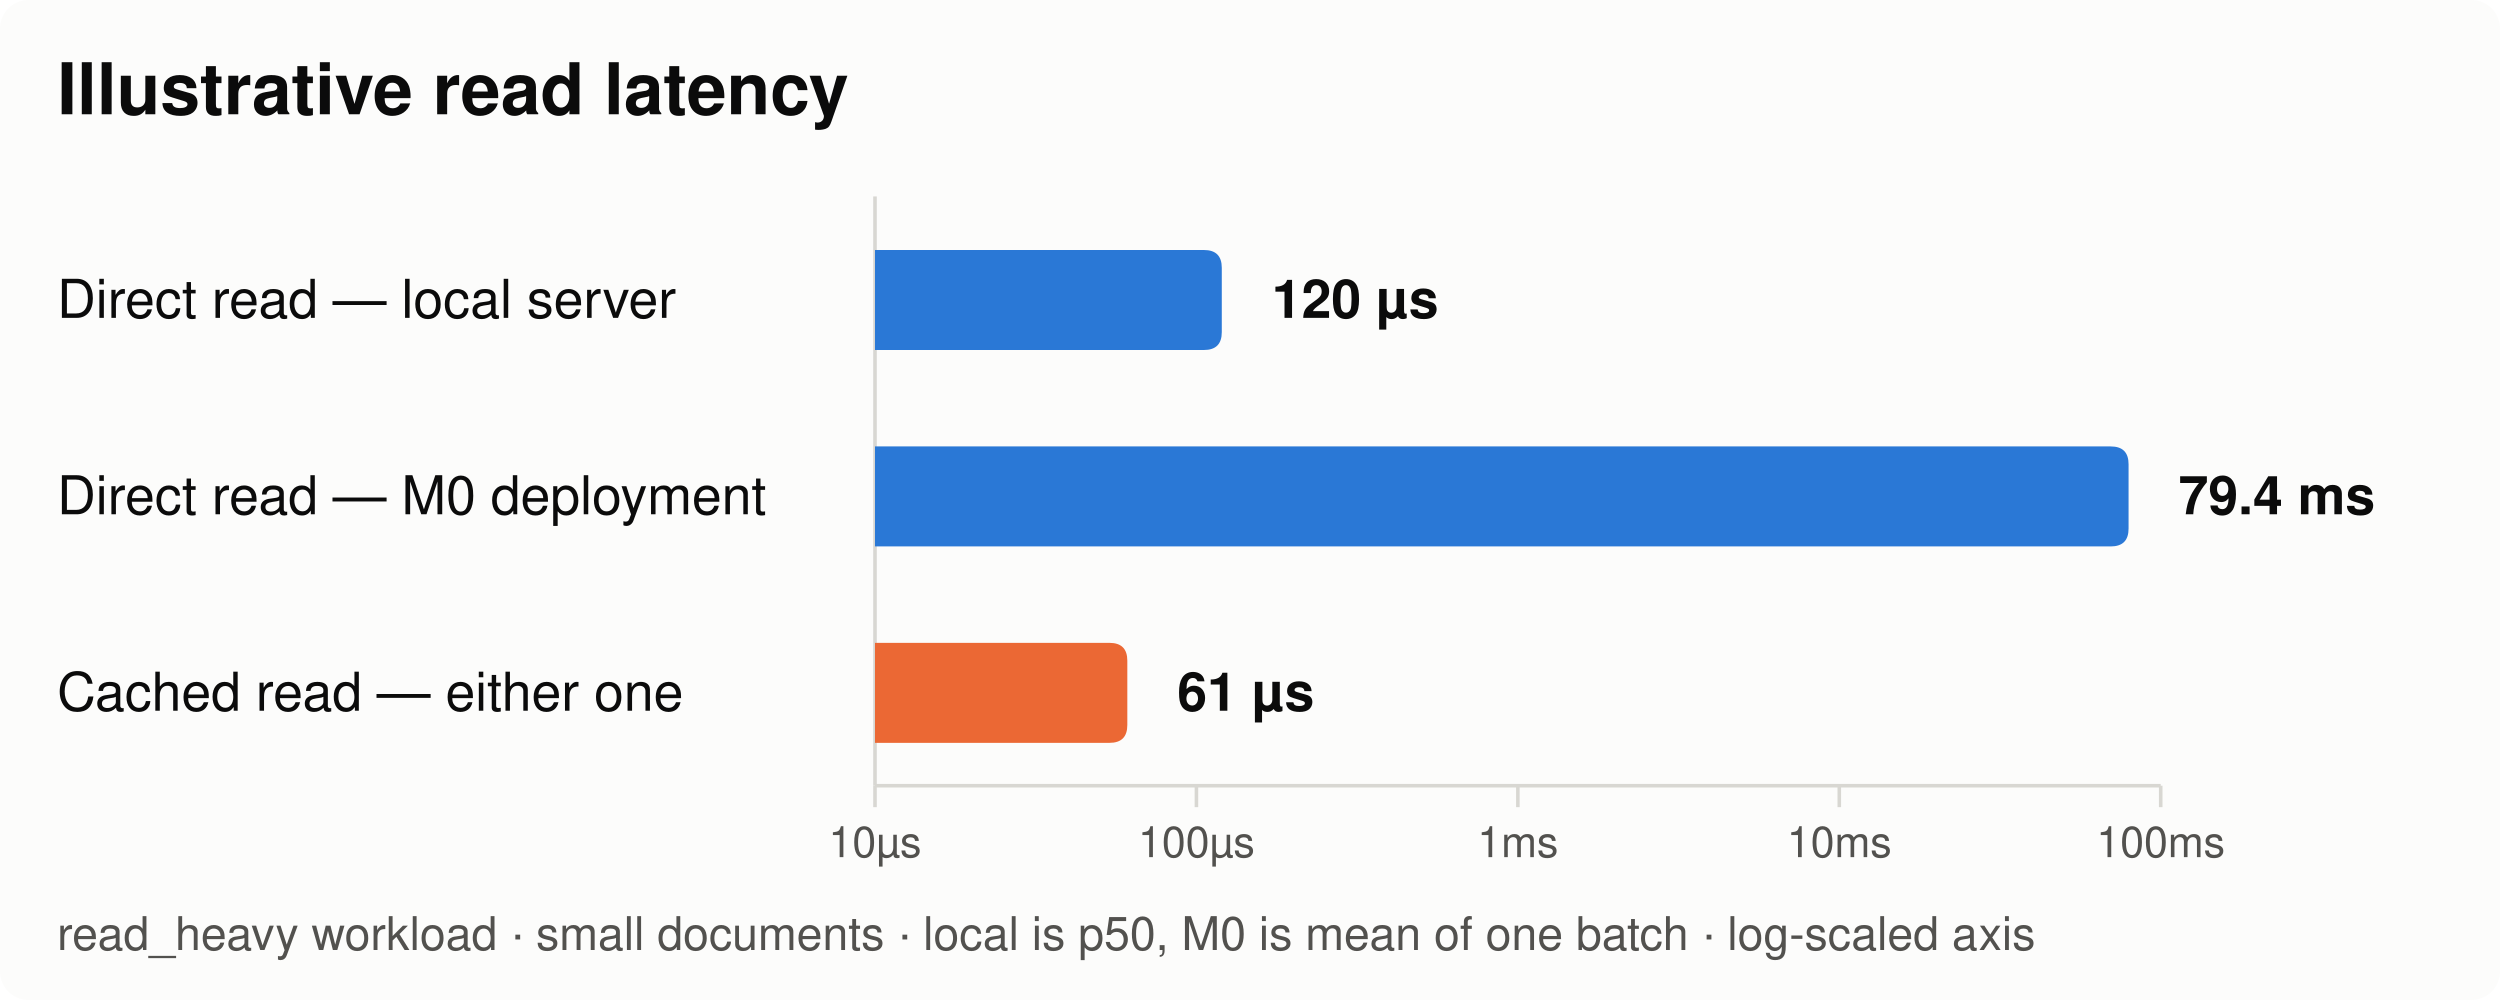
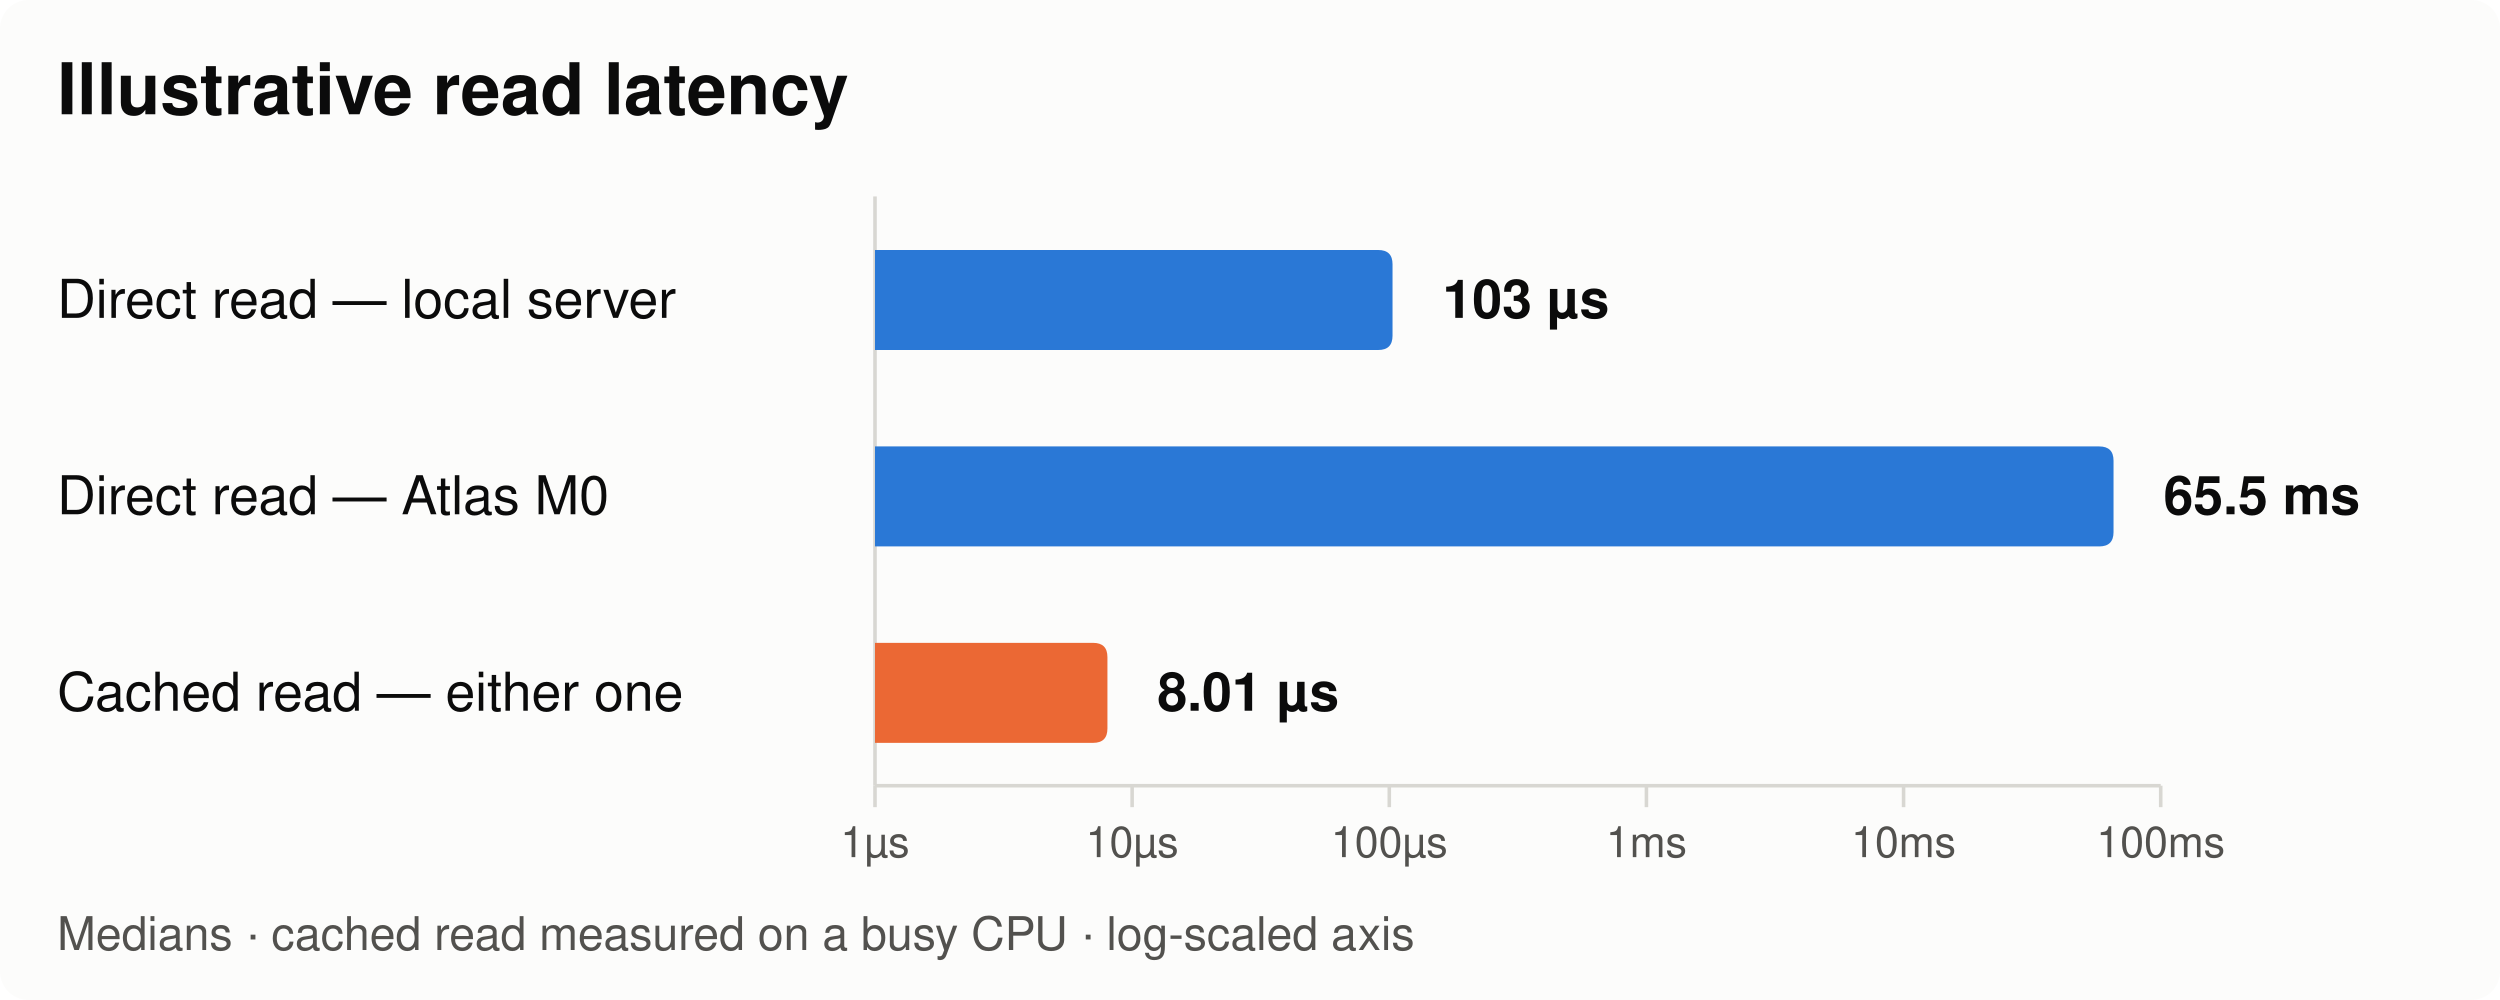
- <svg xmlns="http://www.w3.org/2000/svg" viewBox="0 0 700 280" width="700" height="280" role="img" aria-label="Illustrative read latency on a logarithmic scale: direct local MongoDB read, 120 microseconds; direct Atlas M0 read, 79.4 milliseconds; cached read in either deployment, about 61 microseconds.">
+ <svg xmlns="http://www.w3.org/2000/svg" viewBox="0 0 700 280" width="700" height="280" role="img" aria-label="Illustrative read latency on a logarithmic scale: direct local MongoDB read, 103 microseconds; direct Atlas M0 read, 65.5 milliseconds; cached read in either deployment, 8.01 microseconds.">
  <rect x="0" y="0" width="700" height="280" fill="#fcfcfb" rx="8" />
-   <text x="16" y="32" font-family="-apple-system,Segoe UI,Helvetica,Arial,sans-serif" font-size="20" font-weight="600" fill="#0b0b0b">Illustrative read latency</text>
+   <text x="16" y="32" font-weight="600" font-family="-apple-system,Segoe UI,Helvetica,Arial,sans-serif" font-size="20" fill="#0b0b0b">Illustrative read latency</text>
  <line x1="245" y1="55" x2="245" y2="220" stroke="#d8d7d2" stroke-width="1" />
  <text x="16" y="89" font-family="-apple-system,Segoe UI,Helvetica,Arial,sans-serif" font-size="15" fill="#0b0b0b">Direct read — local server</text>
-   <path d="M245,70 L337.1,70 Q342.1,70 342.1,75 L342.1,93 Q342.1,98 337.1,98 L245,98 Z" fill="#2a78d6" />
-   <text x="356.1" y="89" font-family="-apple-system,Segoe UI,Helvetica,Arial,sans-serif" font-size="15" font-weight="600" fill="#0b0b0b">120 µs</text>
-   <text x="16" y="144" font-family="-apple-system,Segoe UI,Helvetica,Arial,sans-serif" font-size="15" fill="#0b0b0b">Direct read — M0 deployment</text>
-   <path d="M245,125 L591,125 Q596,125 596,130 L596,148 Q596,153 591,153 L245,153 Z" fill="#2a78d6" />
-   <text x="610" y="144" font-family="-apple-system,Segoe UI,Helvetica,Arial,sans-serif" font-size="15" font-weight="600" fill="#0b0b0b">79.4 ms</text>
+   <path d="M245,70 L385.91,70 Q389.91,70 389.91,74 L389.91,94 Q389.91,98 385.91,98 L245,98 Z" fill="#2a78d6" />
+   <text x="403.91" y="89" font-weight="600" font-family="-apple-system,Segoe UI,Helvetica,Arial,sans-serif" font-size="15" fill="#0b0b0b">103 µs</text>
+   <text x="16" y="144" font-family="-apple-system,Segoe UI,Helvetica,Arial,sans-serif" font-size="15" fill="#0b0b0b">Direct read — Atlas M0</text>
+   <path d="M245,125 L587.79,125 Q591.79,125 591.79,129 L591.79,149 Q591.79,153 587.79,153 L245,153 Z" fill="#2a78d6" />
+   <text x="605.79" y="144" font-weight="600" font-family="-apple-system,Segoe UI,Helvetica,Arial,sans-serif" font-size="15" fill="#0b0b0b">65.5 ms</text>
  <text x="16" y="199" font-family="-apple-system,Segoe UI,Helvetica,Arial,sans-serif" font-size="15" fill="#0b0b0b">Cached read — either one</text>
-   <path d="M245,180 L310.65,180 Q315.65,180 315.65,185 L315.65,203 Q315.65,208 310.65,208 L245,208 Z" fill="#eb6834" />
-   <text x="329.65" y="199" font-family="-apple-system,Segoe UI,Helvetica,Arial,sans-serif" font-size="15" font-weight="600" fill="#0b0b0b">61 µs</text>
+   <path d="M245,180 L306.08,180 Q310.08,180 310.08,184 L310.08,204 Q310.08,208 306.08,208 L245,208 Z" fill="#eb6834" />
+   <text x="324.08" y="199" font-weight="600" font-family="-apple-system,Segoe UI,Helvetica,Arial,sans-serif" font-size="15" fill="#0b0b0b">8.01 µs</text>
  <line x1="245" y1="220" x2="605" y2="220" stroke="#d8d7d2" stroke-width="1" />
  <line x1="245" y1="220" x2="245" y2="226" stroke="#d8d7d2" stroke-width="1" />
-   <line x1="335" y1="220" x2="335" y2="226" stroke="#d8d7d2" stroke-width="1" />
-   <line x1="425" y1="220" x2="425" y2="226" stroke="#d8d7d2" stroke-width="1" />
-   <line x1="515" y1="220" x2="515" y2="226" stroke="#d8d7d2" stroke-width="1" />
+   <text x="245" y="240" text-anchor="middle" font-family="-apple-system,Segoe UI,Helvetica,Arial,sans-serif" font-size="12" fill="#52514e">1µs</text>
+   <line x1="317" y1="220" x2="317" y2="226" stroke="#d8d7d2" stroke-width="1" />
+   <text x="317" y="240" text-anchor="middle" font-family="-apple-system,Segoe UI,Helvetica,Arial,sans-serif" font-size="12" fill="#52514e">10µs</text>
+   <line x1="389" y1="220" x2="389" y2="226" stroke="#d8d7d2" stroke-width="1" />
+   <text x="389" y="240" text-anchor="middle" font-family="-apple-system,Segoe UI,Helvetica,Arial,sans-serif" font-size="12" fill="#52514e">100µs</text>
+   <line x1="461" y1="220" x2="461" y2="226" stroke="#d8d7d2" stroke-width="1" />
+   <text x="461" y="240" text-anchor="middle" font-family="-apple-system,Segoe UI,Helvetica,Arial,sans-serif" font-size="12" fill="#52514e">1ms</text>
+   <line x1="533" y1="220" x2="533" y2="226" stroke="#d8d7d2" stroke-width="1" />
+   <text x="533" y="240" text-anchor="middle" font-family="-apple-system,Segoe UI,Helvetica,Arial,sans-serif" font-size="12" fill="#52514e">10ms</text>
  <line x1="605" y1="220" x2="605" y2="226" stroke="#d8d7d2" stroke-width="1" />
-   <text x="245" y="240" text-anchor="middle" font-family="-apple-system,Segoe UI,Helvetica,Arial,sans-serif" font-size="12" fill="#52514e">10µs</text>
-   <text x="335" y="240" text-anchor="middle" font-family="-apple-system,Segoe UI,Helvetica,Arial,sans-serif" font-size="12" fill="#52514e">100µs</text>
-   <text x="425" y="240" text-anchor="middle" font-family="-apple-system,Segoe UI,Helvetica,Arial,sans-serif" font-size="12" fill="#52514e">1ms</text>
-   <text x="515" y="240" text-anchor="middle" font-family="-apple-system,Segoe UI,Helvetica,Arial,sans-serif" font-size="12" fill="#52514e">10ms</text>
  <text x="605" y="240" text-anchor="middle" font-family="-apple-system,Segoe UI,Helvetica,Arial,sans-serif" font-size="12" fill="#52514e">100ms</text>
-   <text x="16" y="266" font-family="-apple-system,Segoe UI,Helvetica,Arial,sans-serif" font-size="13" fill="#52514e">read_heavy workload · small documents · local is p50, M0 is mean of one batch · log-scaled axis</text>
+   <text x="16" y="266" font-family="-apple-system,Segoe UI,Helvetica,Arial,sans-serif" font-size="13" fill="#52514e">Medians · cached read measured on a busy CPU · log-scaled axis</text>
</svg>
